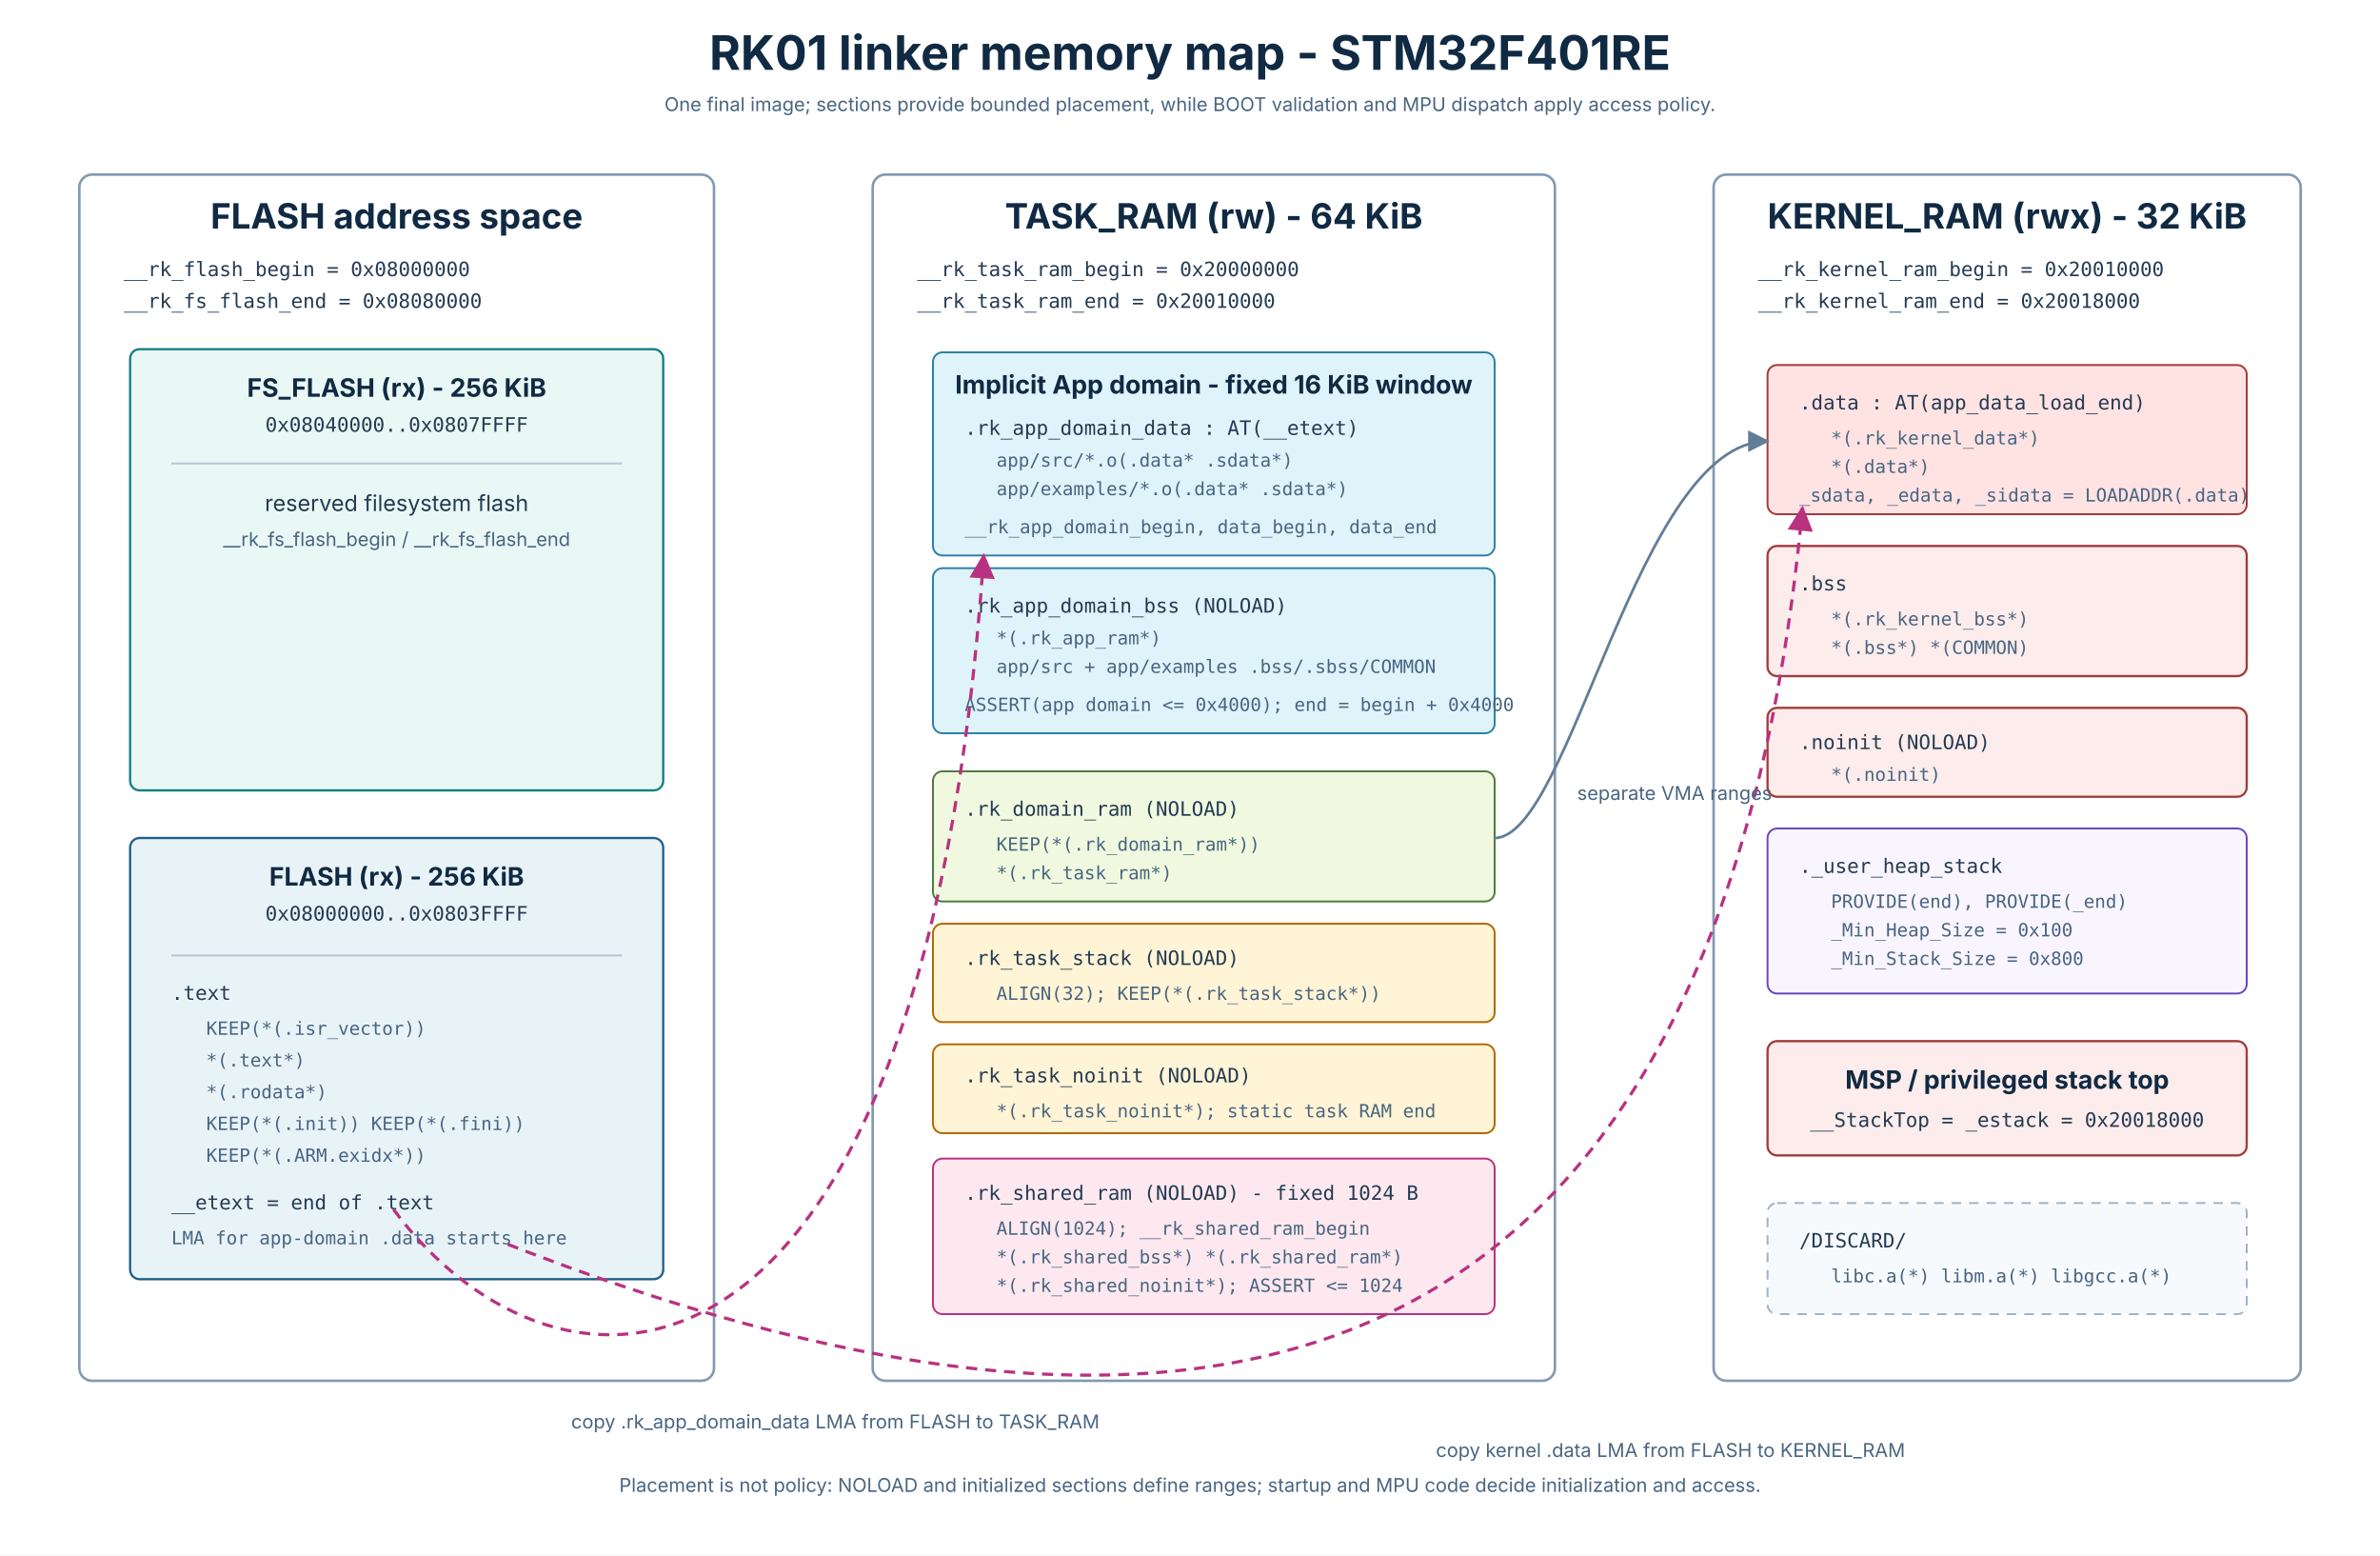
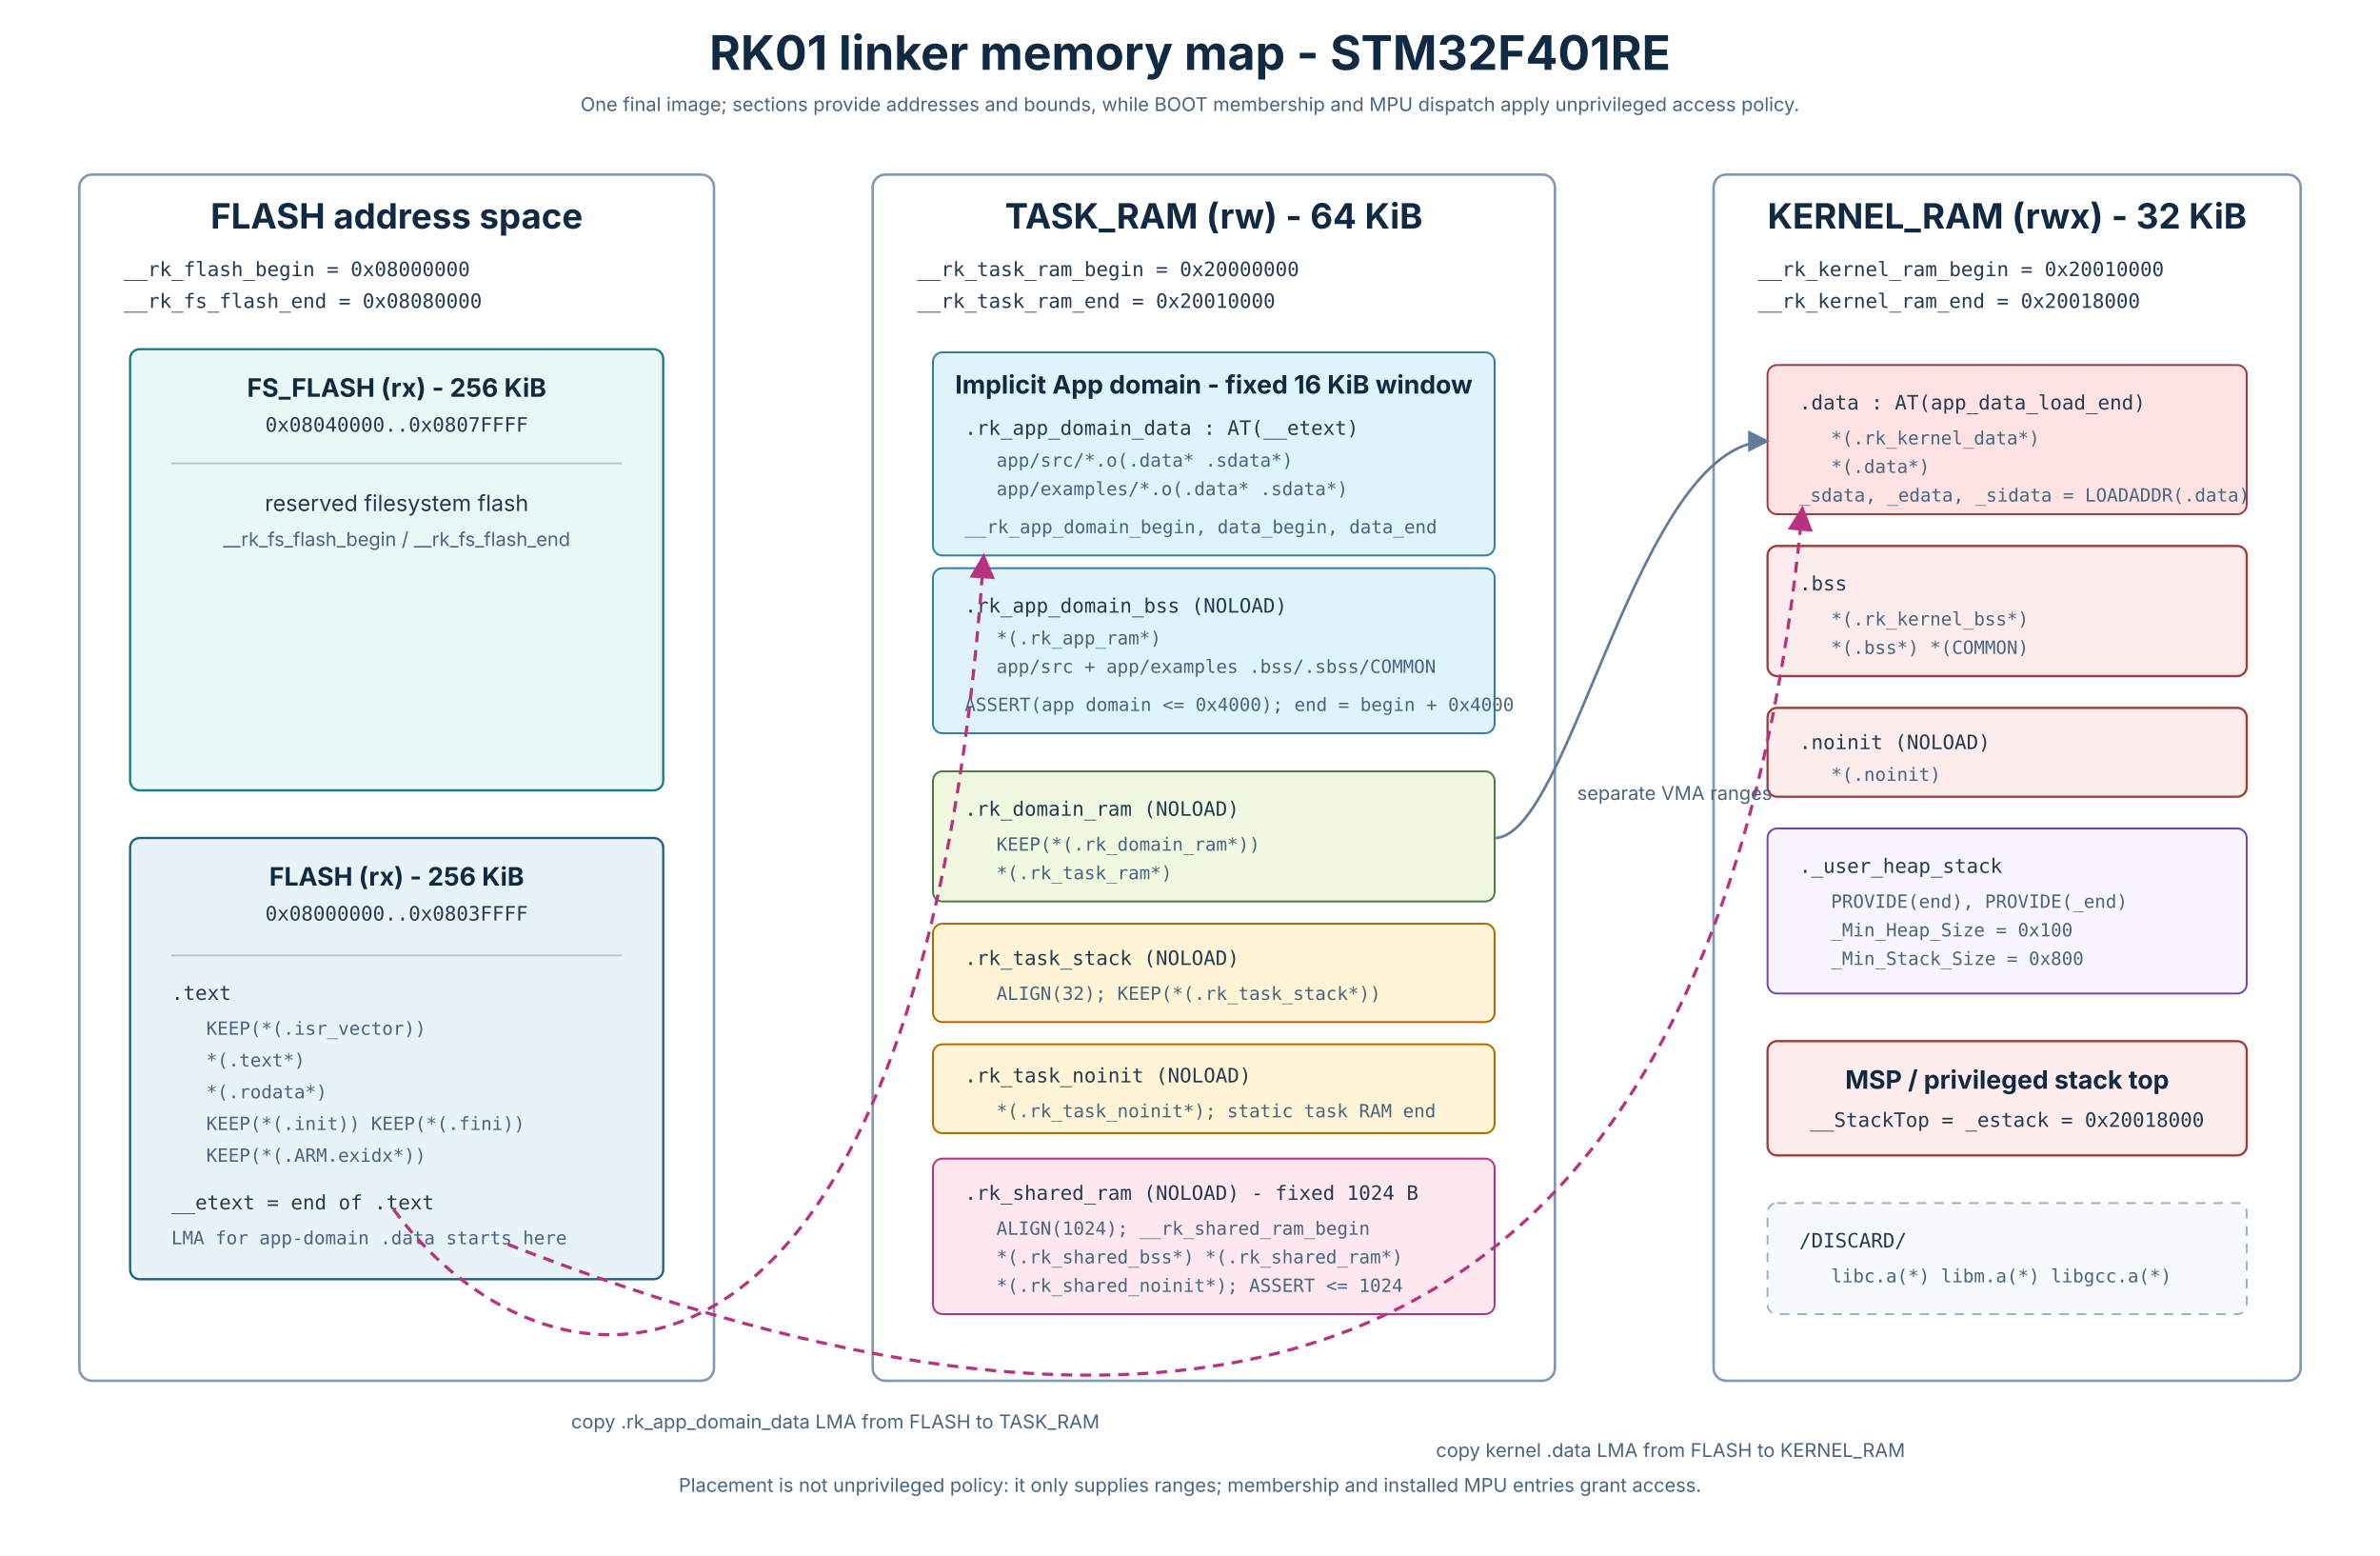
<svg xmlns="http://www.w3.org/2000/svg" width="1500" height="980" viewBox="0 0 1500 980" role="img" aria-labelledby="title desc">
  <defs>
    <style>
      .title { font: 700 30px -apple-system, BlinkMacSystemFont, "Segoe UI", sans-serif; fill: #102a43; }
      .heading { font: 700 22px -apple-system, BlinkMacSystemFont, "Segoe UI", sans-serif; fill: #102a43; }
      .label { font: 700 16px -apple-system, BlinkMacSystemFont, "Segoe UI", sans-serif; fill: #102a43; }
      .body { font: 14px -apple-system, BlinkMacSystemFont, "Segoe UI", sans-serif; fill: #243b53; }
      .small { font: 12px -apple-system, BlinkMacSystemFont, "Segoe UI", sans-serif; fill: #486581; }
      .mono { font: 12.5px ui-monospace, SFMono-Regular, Menlo, Consolas, monospace; fill: #243b53; }
      .monoSmall { font: 11.5px ui-monospace, SFMono-Regular, Menlo, Consolas, monospace; fill: #486581; }
      .frame { fill: #ffffff; stroke: #829ab1; stroke-width: 1.6; }
      .flash { fill: #e8f3f8; stroke: #1f5f87; stroke-width: 1.4; }
      .fs { fill: #e9f7f5; stroke: #147d86; stroke-width: 1.4; }
      .task { fill: #eef7ea; stroke: #4f7b42; stroke-width: 1.4; }
      .app { fill: #dff3fb; stroke: #2f80a7; stroke-width: 1.2; }
      .domain { fill: #f0f9df; stroke: #4f7b42; stroke-width: 1.2; }
      .stack { fill: #fff4d6; stroke: #b26a00; stroke-width: 1.2; }
      .shared { fill: #fde8ef; stroke: #b83280; stroke-width: 1.2; }
      .kernel { fill: #fceceb; stroke: #a23b3b; stroke-width: 1.4; }
      .kdata { fill: #ffe3e3; stroke: #a23b3b; stroke-width: 1.2; }
      .heap { fill: #f8f5ff; stroke: #6b46c1; stroke-width: 1.2; }
      .discard { fill: #f7fafc; stroke: #9fb3c8; stroke-width: 1.2; stroke-dasharray: 6 5; }
      .rule { stroke: #b8c7d1; stroke-width: 1.2; }
      .arrow { stroke: #627d98; stroke-width: 1.7; fill: none; marker-end: url(#arrow); }
      .copy { stroke: #b83280; stroke-width: 2; fill: none; marker-end: url(#arrowPink); stroke-dasharray: 7 5; }
    </style>
    <marker id="arrow" viewBox="0 0 10 10" refX="9" refY="5" markerWidth="8" markerHeight="8" orient="auto-start-reverse">
      <path d="M 0 0 L 10 5 L 0 10 z" fill="#627d98" />
    </marker>
    <marker id="arrowPink" viewBox="0 0 10 10" refX="9" refY="5" markerWidth="8" markerHeight="8" orient="auto-start-reverse">
      <path d="M 0 0 L 10 5 L 0 10 z" fill="#b83280" />
    </marker>
  </defs>
  <rect width="1500" height="980" fill="#ffffff" />
  <text x="750" y="44" text-anchor="middle" class="title">RK01 linker memory map - STM32F401RE</text>
-   <text x="750" y="70" text-anchor="middle" class="small">One final image; sections provide bounded placement, while BOOT validation and MPU dispatch apply access policy.</text>
+   <text x="750" y="70" text-anchor="middle" class="small">One final image; sections provide addresses and bounds, while BOOT membership and MPU dispatch apply unprivileged access policy.</text>
  <rect x="50" y="110" width="400" height="760" rx="8" class="frame" />
  <text x="250" y="144" text-anchor="middle" class="heading">FLASH address space</text>
  <text x="78" y="174" class="mono">__rk_flash_begin = 0x08000000</text>
  <text x="78" y="194" class="mono">__rk_fs_flash_end = 0x08080000</text>
  <rect x="82" y="220" width="336" height="278" rx="6" class="fs" />
  <text x="250" y="250" text-anchor="middle" class="label">FS_FLASH (rx) - 256 KiB</text>
  <text x="250" y="272" text-anchor="middle" class="mono">0x08040000..0x0807FFFF</text>
  <line x1="108" y1="292" x2="392" y2="292" class="rule" />
  <text x="250" y="322" text-anchor="middle" class="body">reserved filesystem flash</text>
  <text x="250" y="344" text-anchor="middle" class="small">__rk_fs_flash_begin / __rk_fs_flash_end</text>
  <rect x="82" y="528" width="336" height="278" rx="6" class="flash" />
  <text x="250" y="558" text-anchor="middle" class="label">FLASH (rx) - 256 KiB</text>
  <text x="250" y="580" text-anchor="middle" class="mono">0x08000000..0x0803FFFF</text>
  <line x1="108" y1="602" x2="392" y2="602" class="rule" />
  <text x="108" y="630" class="mono">.text</text>
  <text x="130" y="652" class="monoSmall">KEEP(*(.isr_vector))</text>
  <text x="130" y="672" class="monoSmall">*(.text*)</text>
  <text x="130" y="692" class="monoSmall">*(.rodata*)</text>
  <text x="130" y="712" class="monoSmall">KEEP(*(.init)) KEEP(*(.fini))</text>
  <text x="130" y="732" class="monoSmall">KEEP(*(.ARM.exidx*))</text>
  <text x="108" y="762" class="mono">__etext = end of .text</text>
  <text x="108" y="784" class="monoSmall">LMA for app-domain .data starts here</text>
  <rect x="550" y="110" width="430" height="760" rx="8" class="frame" />
  <text x="765" y="144" text-anchor="middle" class="heading">TASK_RAM (rw) - 64 KiB</text>
  <text x="578" y="174" class="mono">__rk_task_ram_begin = 0x20000000</text>
  <text x="578" y="194" class="mono">__rk_task_ram_end   = 0x20010000</text>
  <rect x="588" y="222" width="354" height="128" rx="6" class="app" />
  <text x="765" y="248" text-anchor="middle" class="label">Implicit App domain - fixed 16 KiB window</text>
  <text x="608" y="274" class="mono">.rk_app_domain_data : AT(__etext)</text>
  <text x="628" y="294" class="monoSmall">app/src/*.o(.data* .sdata*)</text>
  <text x="628" y="312" class="monoSmall">app/examples/*.o(.data* .sdata*)</text>
  <text x="608" y="336" class="monoSmall">__rk_app_domain_begin, data_begin, data_end</text>
  <rect x="588" y="358" width="354" height="104" rx="6" class="app" />
  <text x="608" y="386" class="mono">.rk_app_domain_bss (NOLOAD)</text>
  <text x="628" y="406" class="monoSmall">*(.rk_app_ram*)</text>
  <text x="628" y="424" class="monoSmall">app/src + app/examples .bss/.sbss/COMMON</text>
  <text x="608" y="448" class="monoSmall">ASSERT(app domain &lt;= 0x4000); end = begin + 0x4000</text>
  <rect x="588" y="486" width="354" height="82" rx="6" class="domain" />
  <text x="608" y="514" class="mono">.rk_domain_ram (NOLOAD)</text>
  <text x="628" y="536" class="monoSmall">KEEP(*(.rk_domain_ram*))</text>
  <text x="628" y="554" class="monoSmall">*(.rk_task_ram*)</text>
  <rect x="588" y="582" width="354" height="62" rx="6" class="stack" />
  <text x="608" y="608" class="mono">.rk_task_stack (NOLOAD)</text>
  <text x="628" y="630" class="monoSmall">ALIGN(32); KEEP(*(.rk_task_stack*))</text>
  <rect x="588" y="658" width="354" height="56" rx="6" class="stack" />
  <text x="608" y="682" class="mono">.rk_task_noinit (NOLOAD)</text>
  <text x="628" y="704" class="monoSmall">*(.rk_task_noinit*); static task RAM end</text>
  <rect x="588" y="730" width="354" height="98" rx="6" class="shared" />
  <text x="608" y="756" class="mono">.rk_shared_ram (NOLOAD) - fixed 1024 B</text>
  <text x="628" y="778" class="monoSmall">ALIGN(1024); __rk_shared_ram_begin</text>
  <text x="628" y="796" class="monoSmall">*(.rk_shared_bss*) *(.rk_shared_ram*)</text>
  <text x="628" y="814" class="monoSmall">*(.rk_shared_noinit*); ASSERT &lt;= 1024</text>
  <rect x="1080" y="110" width="370" height="760" rx="8" class="frame" />
  <text x="1265" y="144" text-anchor="middle" class="heading">KERNEL_RAM (rwx) - 32 KiB</text>
  <text x="1108" y="174" class="mono">__rk_kernel_ram_begin = 0x20010000</text>
  <text x="1108" y="194" class="mono">__rk_kernel_ram_end   = 0x20018000</text>
  <rect x="1114" y="230" width="302" height="94" rx="6" class="kdata" />
  <text x="1134" y="258" class="mono">.data : AT(app_data_load_end)</text>
  <text x="1154" y="280" class="monoSmall">*(.rk_kernel_data*)</text>
  <text x="1154" y="298" class="monoSmall">*(.data*)</text>
  <text x="1134" y="316" class="monoSmall">_sdata, _edata, _sidata = LOADADDR(.data)</text>
  <rect x="1114" y="344" width="302" height="82" rx="6" class="kernel" />
  <text x="1134" y="372" class="mono">.bss</text>
  <text x="1154" y="394" class="monoSmall">*(.rk_kernel_bss*)</text>
  <text x="1154" y="412" class="monoSmall">*(.bss*) *(COMMON)</text>
  <rect x="1114" y="446" width="302" height="56" rx="6" class="kernel" />
  <text x="1134" y="472" class="mono">.noinit (NOLOAD)</text>
  <text x="1154" y="492" class="monoSmall">*(.noinit)</text>
  <rect x="1114" y="522" width="302" height="104" rx="6" class="heap" />
  <text x="1134" y="550" class="mono">._user_heap_stack</text>
  <text x="1154" y="572" class="monoSmall">PROVIDE(end), PROVIDE(_end)</text>
  <text x="1154" y="590" class="monoSmall">_Min_Heap_Size  = 0x100</text>
  <text x="1154" y="608" class="monoSmall">_Min_Stack_Size = 0x800</text>
  <rect x="1114" y="656" width="302" height="72" rx="6" class="kernel" />
  <text x="1265" y="686" text-anchor="middle" class="label">MSP / privileged stack top</text>
  <text x="1265" y="710" text-anchor="middle" class="mono">__StackTop = _estack = 0x20018000</text>
  <rect x="1114" y="758" width="302" height="70" rx="6" class="discard" />
  <text x="1134" y="786" class="mono">/DISCARD/</text>
  <text x="1154" y="808" class="monoSmall">libc.a(*) libm.a(*) libgcc.a(*)</text>
  <path d="M 248 762 C 350 900 582 910 620 350" class="copy" />
  <text x="360" y="900" class="small">copy .rk_app_domain_data LMA from FLASH to TASK_RAM</text>
  <path d="M 320 784 C 720 940 1080 920 1136 320" class="copy" />
  <text x="905" y="918" class="small">copy kernel .data LMA from FLASH to KERNEL_RAM</text>
  <path d="M 942 528 C 990 528 1032 278 1114 278" class="arrow" />
  <text x="994" y="504" class="small">separate VMA ranges</text>
-   <text x="750" y="940" text-anchor="middle" class="small">Placement is not policy: NOLOAD and initialized sections define ranges; startup and MPU code decide initialization and access.</text>
+   <text x="750" y="940" text-anchor="middle" class="small">Placement is not unprivileged policy: it only supplies ranges; membership and installed MPU entries grant access.</text>
</svg>
